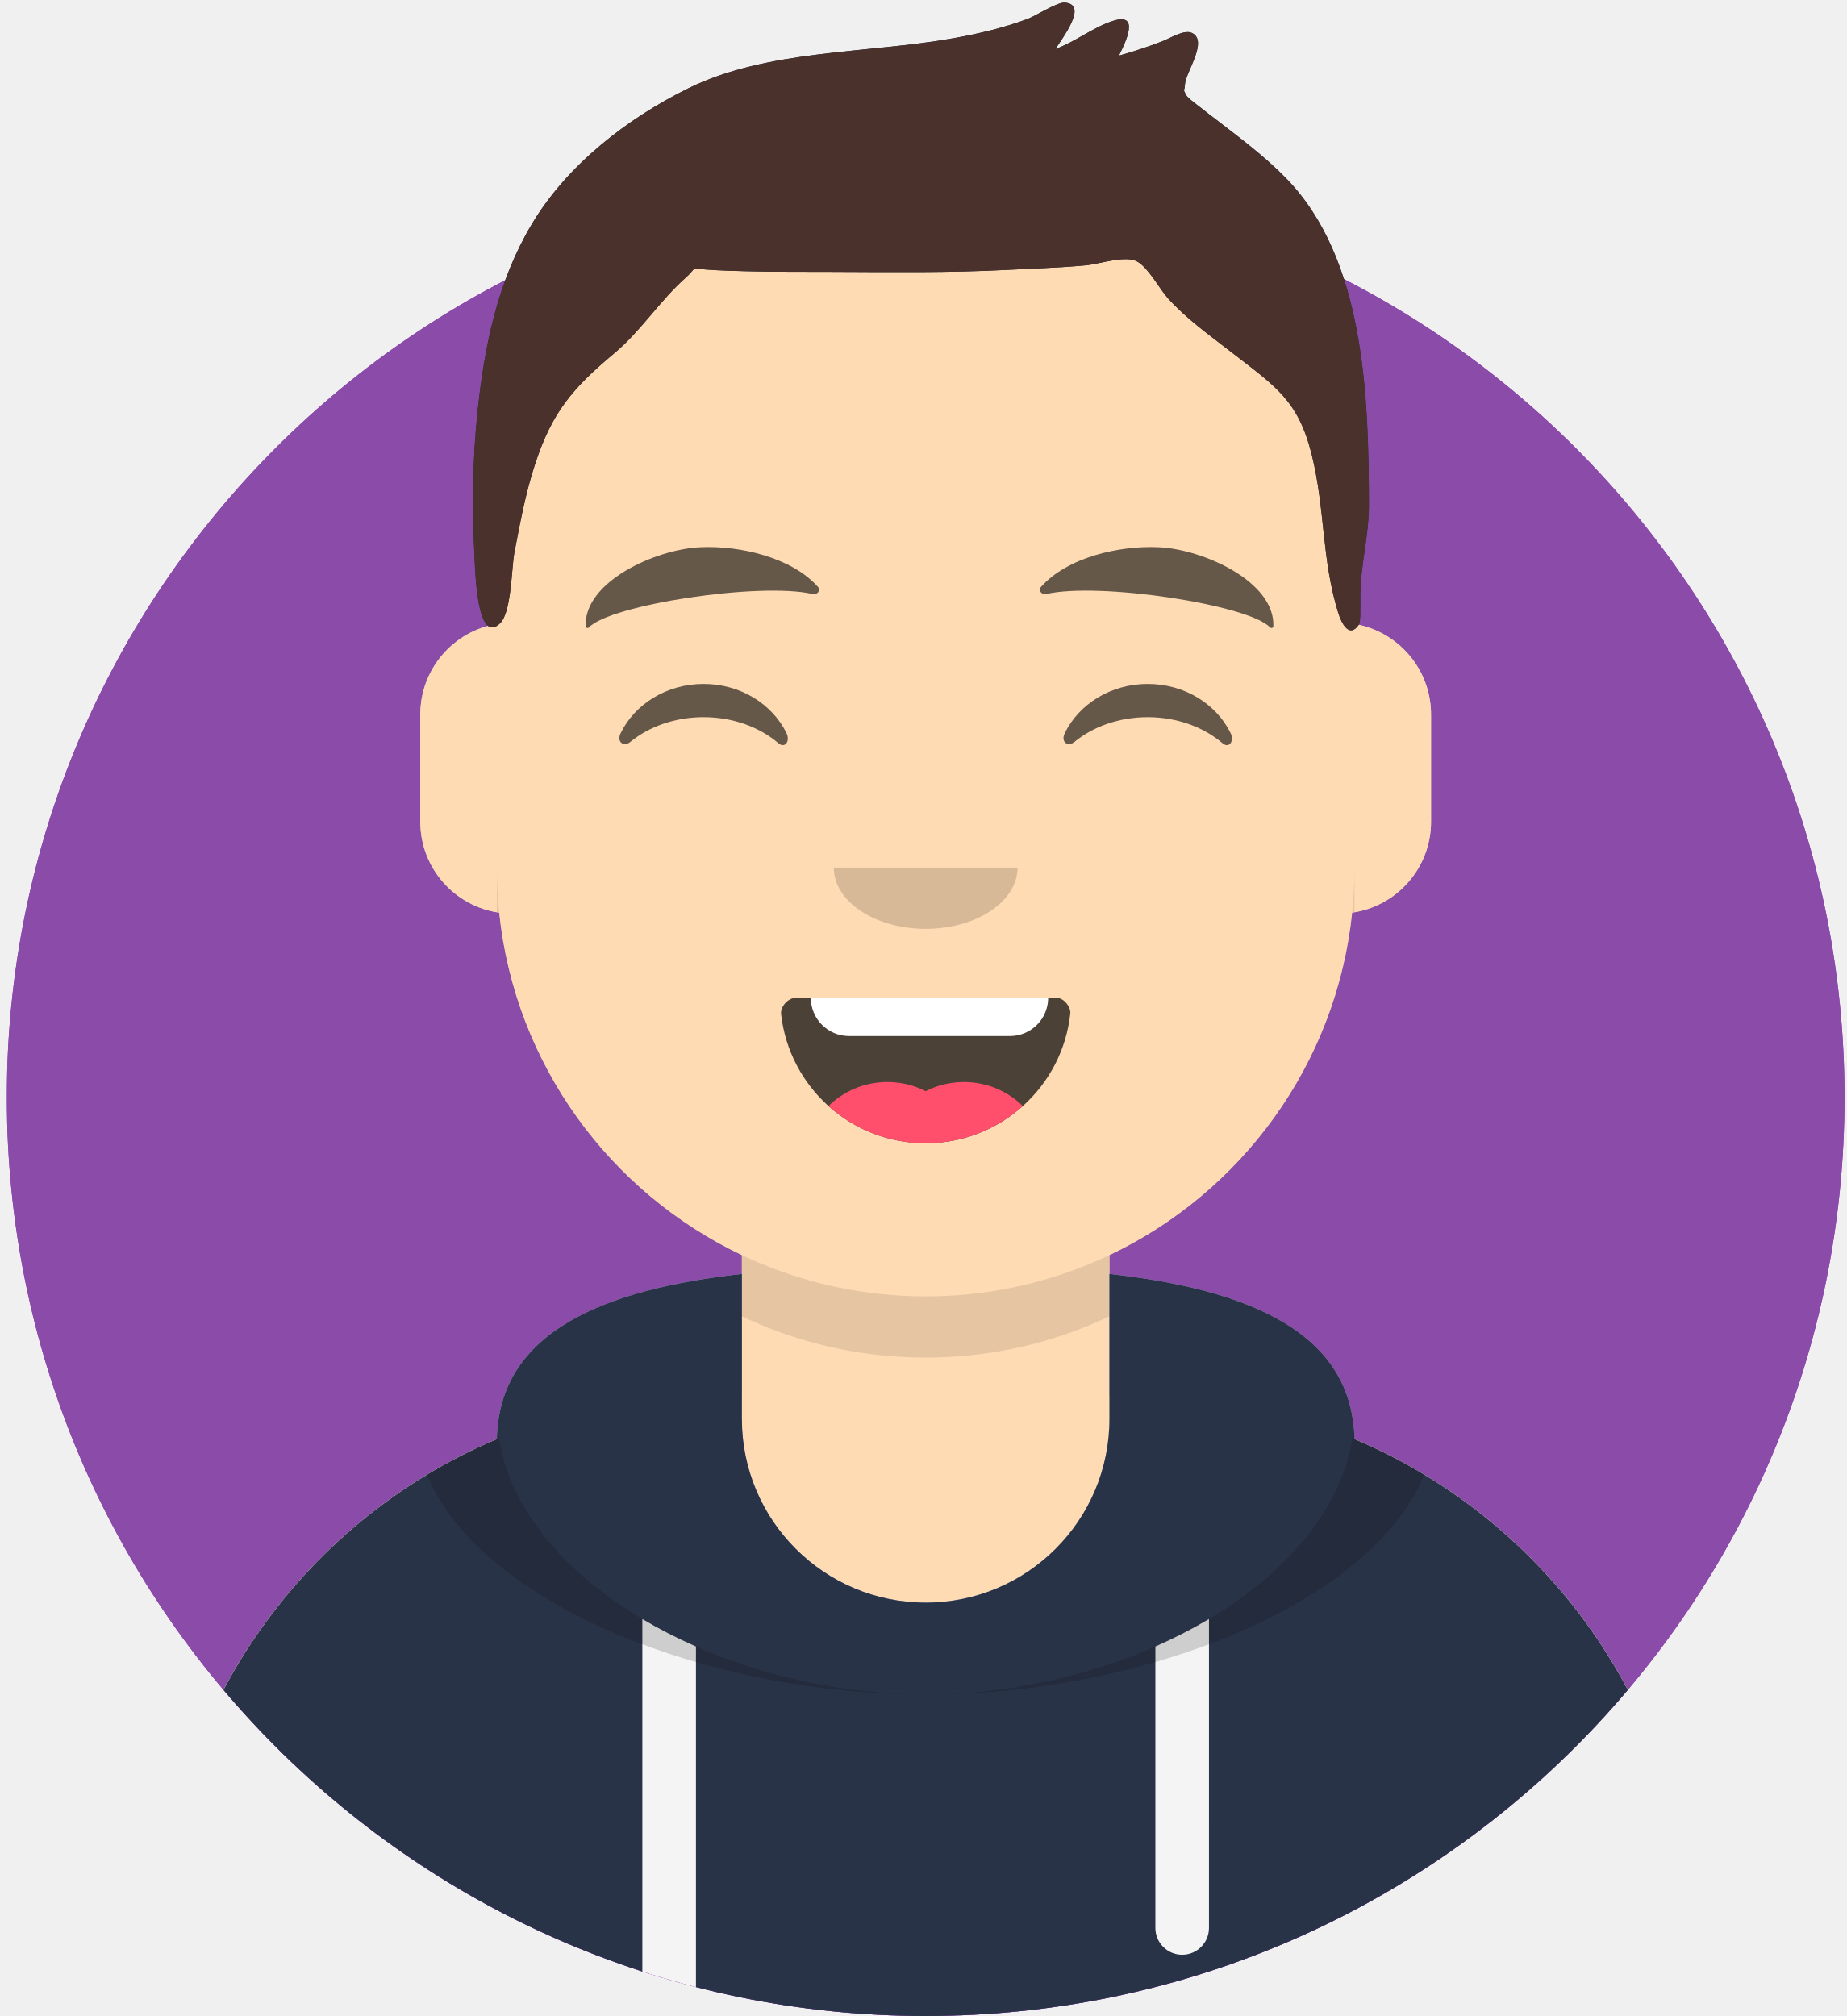
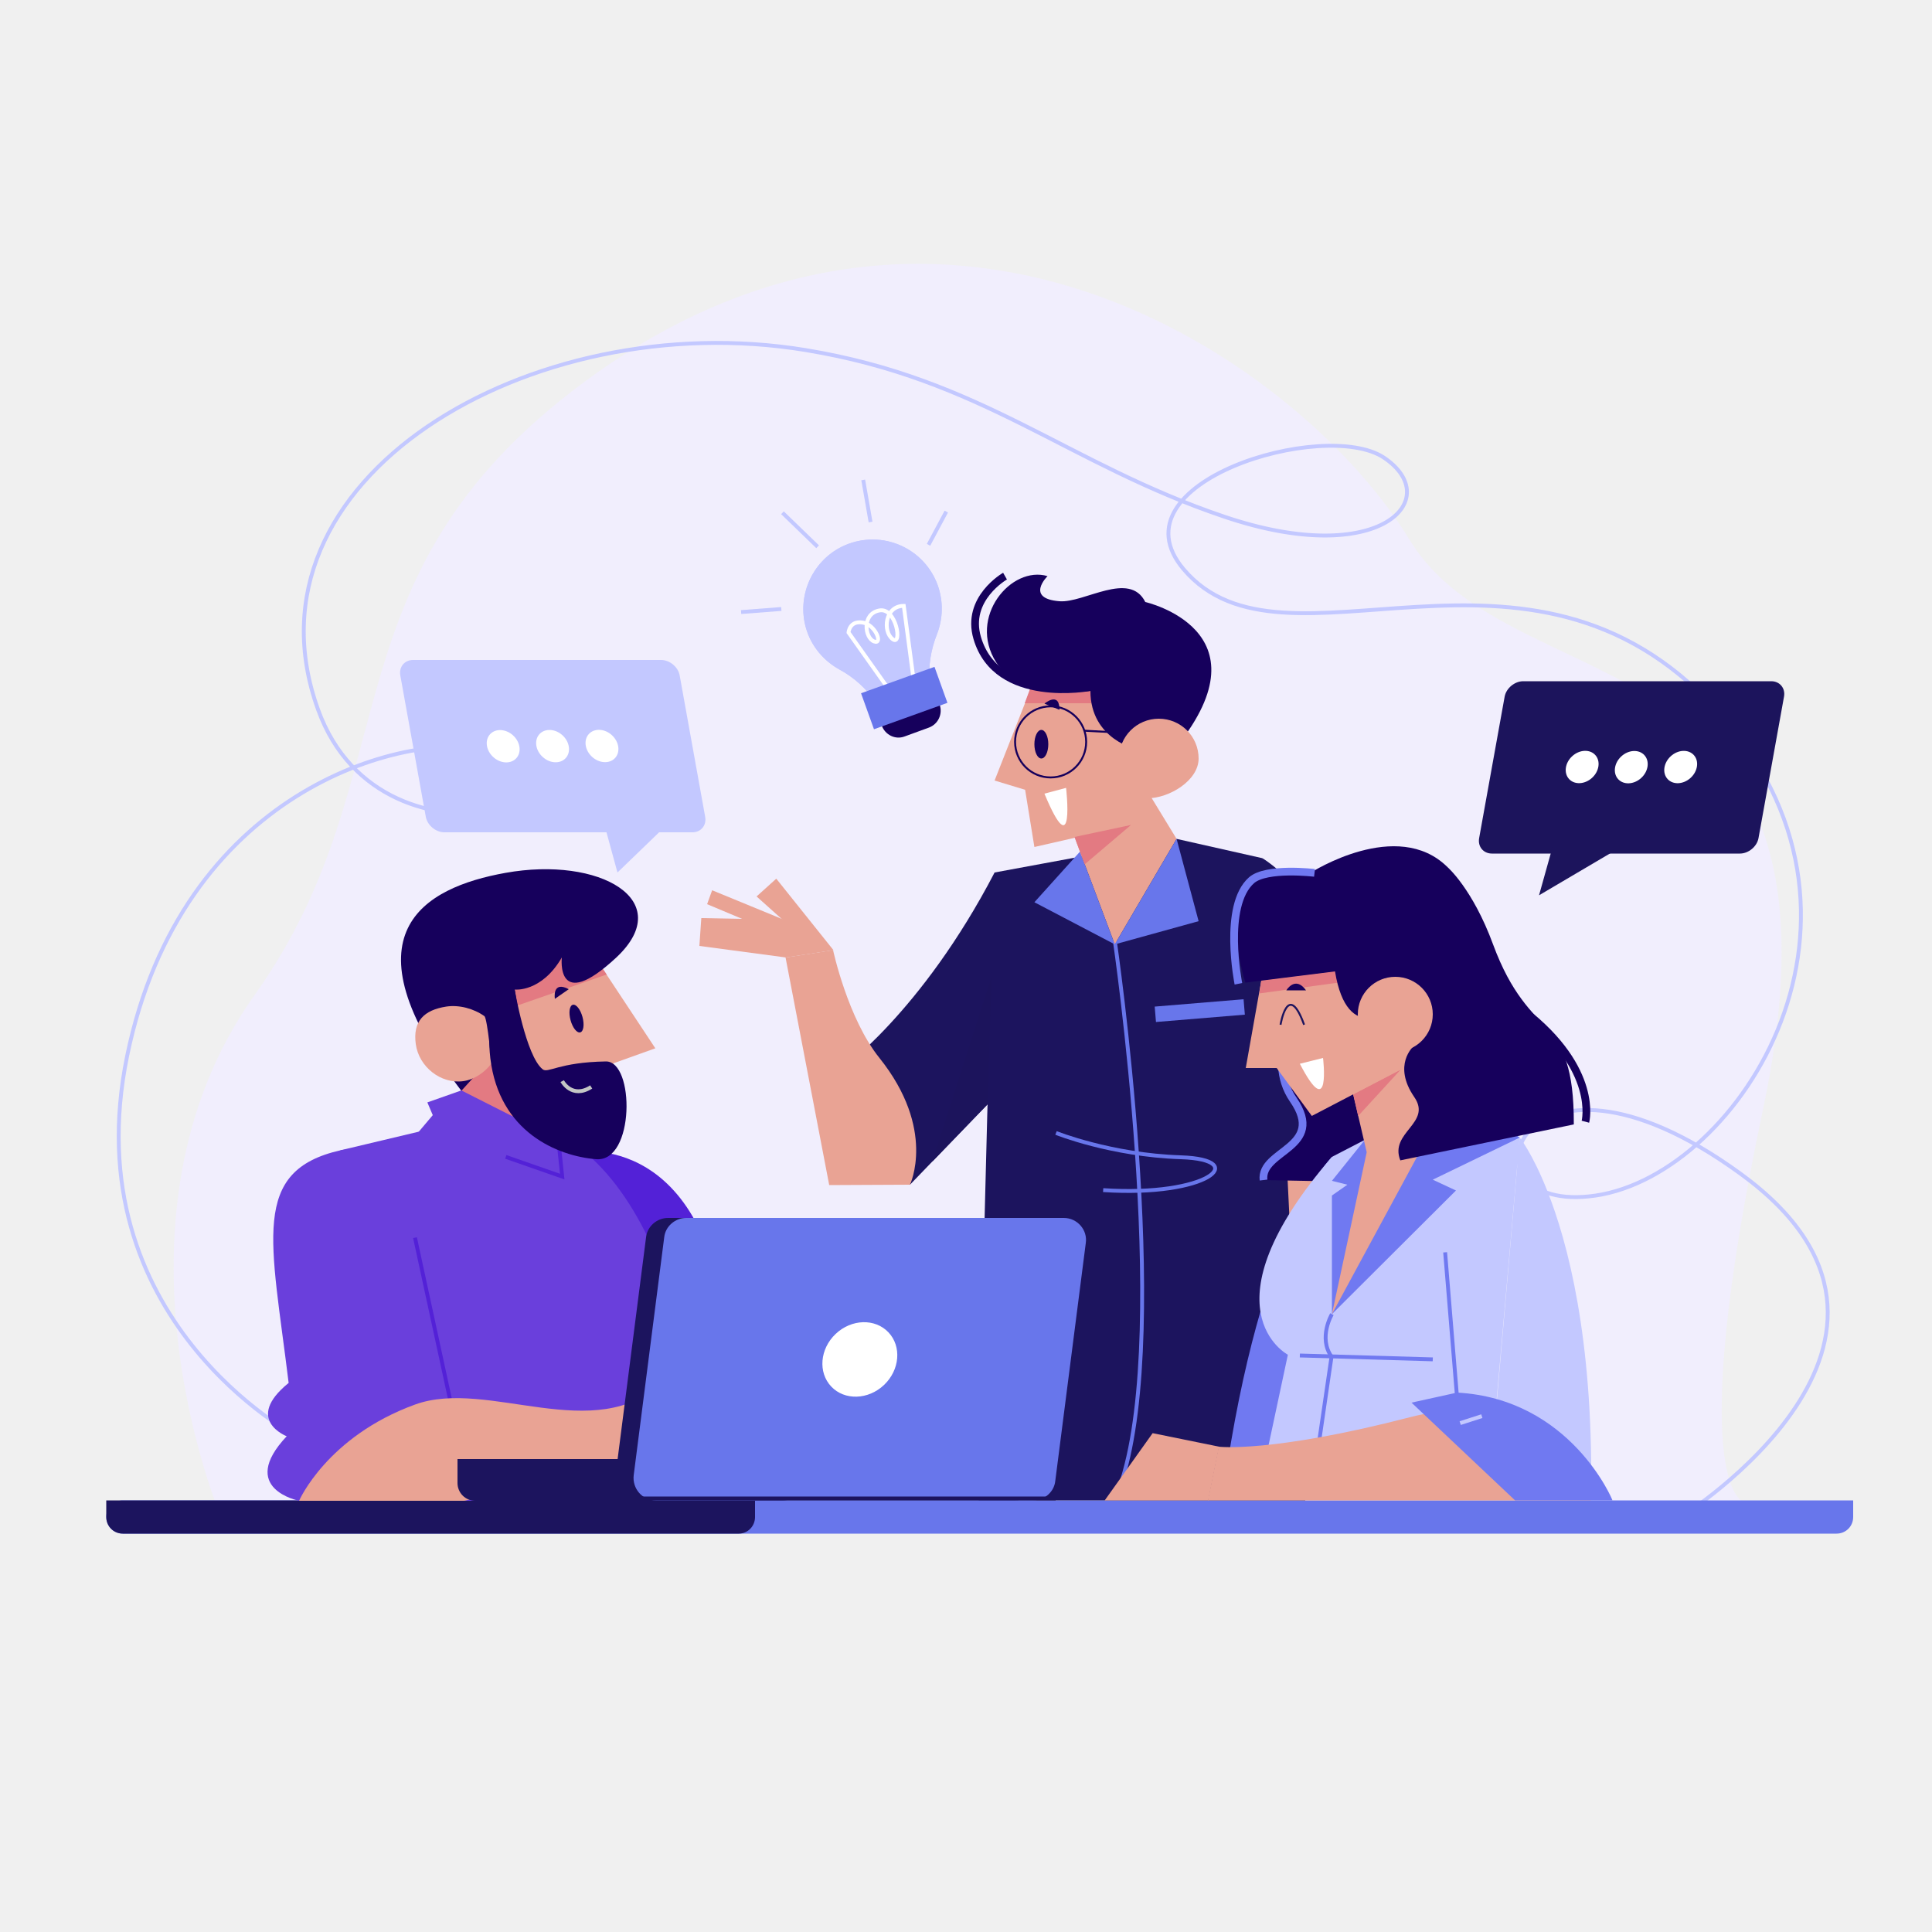
- <svg xmlns="http://www.w3.org/2000/svg" xmlns:xlink="http://www.w3.org/1999/xlink" width="217px" height="237px" viewBox="0 0 217 237" version="1.1">
-   <defs>
-     <circle id="path-1" cx="108" cy="108" r="108" />
-     <path d="M-3.19744231e-14,144 L-3.19744231e-14,-1.42108547e-14 L237.6,-1.42108547e-14 L237.6,144 L226.8,144 C226.8,203.647 178.447,252 118.8,252 C59.153,252 10.8,203.647 10.8,144 L10.8,144 L-3.19744231e-14,144 Z" id="path-3" />
-     <path d="M90,0 C117.835,-5.11323436e-15 140.4,22.565 140.4,50.4 L140.401,55.949 C145.508,56.807 149.4,61.249 149.4,66.6 L149.4,79.2 C149.4,84.647 145.367,89.152 140.125,89.893 C138.265,107.718 127.114,122.78 111.601,130.149 L111.6,146.7 L115.2,146.7 C150.988,146.7 180,175.712 180,211.5 L180,219.6 L0,219.6 L0,211.5 C-4.38277231e-15,175.712 29.012,146.7 64.8,146.7 L68.4,146.7 L68.4,130.15 C52.886,122.78 41.735,107.718 39.875,89.893 C34.633,89.152 30.6,84.647 30.6,79.2 L30.6,66.6 C30.6,61.249 34.492,56.806 39.6,55.949 L39.6,50.4 C39.6,22.565 62.165,5.11323436e-15 90,0 Z" id="path-5" />
-     <path d="M140.401,11.764 C156.691,13.587 169.2,18.597 169.2,31.569 L169.194,31.18 C192.467,41.01 208.8,64.047 208.8,90.9 L208.8,99 L28.8,99 L28.8,90.9 C28.8,64.047 45.133,41.01 68.406,31.18 C68.653,18.496 81.073,13.568 97.2,11.764 L97.2,28.8 C97.2,40.729 106.871,50.4 118.8,50.4 C130.729,50.4 140.4,40.729 140.4,28.8 L140.4,28.8 Z" id="path-7" />
-     <path d="M31.606,13.615 C32.558,22.158 39.803,28.8 48.6,28.8 C57.424,28.8 64.687,22.117 65.603,13.536 C65.676,12.845 64.905,11.7 63.938,11.7 C50.534,11.7 40.264,11.7 33.378,11.7 C32.406,11.7 31.511,12.761 31.606,13.615 Z" id="path-9" />
-     <rect id="path-11" x="0" y="0" width="237.6" height="252" />
-     <path d="M118.135,20.928 C115.651,18.39 112.767,16.236 109.962,14.076 C109.343,13.6 108.715,13.135 108.109,12.641 C107.972,12.528 106.563,11.519 106.394,11.148 C105.988,10.254 106.224,10.95 106.28,9.884 C106.35,8.535 109.1,4.727 107.048,3.854 C106.146,3.47 104.536,4.492 103.67,4.83 C101.977,5.49 100.263,6.054 98.512,6.54 C99.351,4.869 100.95,1.524 97.944,2.419 C95.603,3.116 93.421,4.91 91.068,5.753 C91.847,4.477 94.96,0.523 92.147,0.302 C91.271,0.233 88.724,1.875 87.782,2.226 C84.959,3.275 82.075,3.953 79.111,4.487 C69.033,6.304 57.248,5.786 47.923,10.374 C40.735,13.911 33.636,19.4 29.484,26.389 C25.481,33.125 23.984,40.498 23.146,48.217 C22.532,53.882 22.482,59.738 22.769,65.424 C22.863,67.287 23.073,75.874 25.779,73.273 C27.127,71.978 27.117,66.745 27.457,64.974 C28.133,61.451 28.783,57.911 29.91,54.5 C31.895,48.49 34.238,45.687 39.184,41.547 C42.359,38.89 44.588,35.3 47.625,32.62 C48.99,31.416 47.949,31.542 50.143,31.7 C51.616,31.806 53.097,31.846 54.574,31.885 C57.99,31.974 61.412,31.951 64.829,31.963 C71.711,31.988 78.561,32.085 85.437,31.725 C88.492,31.565 91.556,31.478 94.603,31.195 C96.306,31.038 99.326,29.947 100.728,30.78 C102.01,31.543 103.342,34.034 104.263,35.054 C106.438,37.464 109.032,39.305 111.576,41.282 C116.881,45.403 119.559,46.98 121.17,53.421 C122.775,59.838 122.325,65.791 124.312,72.106 C124.662,73.217 125.586,75.13 126.726,73.415 C126.937,73.096 126.883,71.345 126.883,70.337 C126.883,66.27 127.913,63.218 127.9,59.123 C127.849,46.674 127.447,30.442 118.135,20.928 Z" id="path-13" />
-   </defs>
-   <g id="Website" stroke="none" stroke-width="1" fill="none" fill-rule="evenodd">
-     <g id="mf-avatar" transform="translate(-10, -15)">
-       <g id="Circle" transform="translate(10.8, 36)">
-         <mask id="mask-2" fill="white">
-           <use xlink:href="#path-1" />
-         </mask>
-         <use id="Circle-Background" fill="#972dc2" xlink:href="#path-1" />
-         <g id="🖍-Circle-Color" mask="url(#mask-2)" fill="#8a4ca8">
-           <rect id="🖍Color" x="0" y="0" width="216.445" height="216" />
+ <svg xmlns="http://www.w3.org/2000/svg" version="1.1" id="Layer_1" x="0px" y="0px" viewBox="0 0 500 500" style="enable-background:new 0 0 500 500;" xml:space="preserve">
+   <style type="text/css">
+ 	.st0{fill:#F1EEFD;}
+ 	.st1{fill:none;stroke:#C3C8FF;stroke-miterlimit:10;}
+ 	.st2{fill:#6876EB;}
+ 	.st3{fill:#1C145E;}
+ 	.st4{fill:none;stroke:#6876EB;stroke-width:4;stroke-miterlimit:10;}
+ 	.st5{fill:none;stroke:#6876EB;stroke-miterlimit:10;}
+ 	.st6{fill:#E9A394;}
+ 	.st7{fill:#E37A82;}
+ 	.st8{fill:#16005C;}
+ 	.st9{fill:none;stroke:#16005C;stroke-width:2;stroke-miterlimit:10;}
+ 	.st10{fill:none;stroke:#16005C;stroke-width:0.5;stroke-miterlimit:10;}
+ 	.st11{fill:#1C145C;}
+ 	.st12{fill:#FFFFFF;}
+ 	.st13{fill:#5321D7;}
+ 	.st14{fill:#6A3FDC;}
+ 	.st15{fill:none;stroke:#5321D7;stroke-miterlimit:10;}
+ 	.st16{fill:none;stroke:#C4C6C5;stroke-miterlimit:10;}
+ 	.st17{fill:none;stroke:#1C145E;stroke-miterlimit:10;}
+ 	.st18{fill:none;stroke:#7079F1;stroke-width:2;stroke-miterlimit:10;}
+ 	.st19{fill:#7079F1;}
+ 	.st20{fill:#C3C8FF;}
+ 	.st21{fill:none;stroke:#7079F1;stroke-miterlimit:10;}
+ 	.st22{fill:none;stroke:#1C145E;stroke-width:0.5;stroke-miterlimit:10;}
+ 	.st23{fill:none;stroke:#FFFFFF;stroke-miterlimit:10;}
+ </style>
+   <g id="BACKGROUND">
+     <path class="st0" d="M57.2,392.6c0,0-32.7-77,8.7-135.1S82,147.8,154.6,96.4c93.3-66,183.3-0.9,210.2,43.3   c26.8,44.1,118,21.6,91.5,147.2c-20.6,97.4-5.2,101.7-5.2,101.7L57.2,392.6z" />
+     <path class="st1" d="M76.9,371.8c0,0-58-30.3-44-98.5s70.9-84.3,94.3-79.3c43.9,9.4-27.8,37.1-44.9-10.4   c-21.5-59.6,55.1-104.7,126.2-93c45.7,7.5,67.7,29.4,108.3,43.1c40.4,13.7,57.4-4.6,41.3-15.3c-15.3-10.1-70.8,6.4-51.8,28.9   c26.1,30.9,89-17,137.8,36.3s6.4,120.2-31.1,125.8c-37.5,5.6-21-48.2,37.5-5.6S435,392.6,435,392.6" />
+   </g>
+   <g id="OBJECTS">
+     <g>
+       <path class="st2" d="M475.3,396.9H31.8c-2.4,0-4.3-1.9-4.3-4.3l0,0c0-2.4,1.9-4.3,4.3-4.3h447.8v4.3    C479.6,395,477.7,396.9,475.3,396.9z" />
+       <path class="st3" d="M191.2,396.9H31.8c-2.4,0-4.3-1.9-4.3-4.3v-4.3h167.9v4.3C195.4,395,193.5,396.9,191.2,396.9z" />
+     </g>
+     <g>
+       <path class="st3" d="M257.4,225.8c-19,36.5-40.3,51.4-40.3,51.4l18.4,29.4l32.2-33.4L257.4,225.8z" />
+       <path class="st3" d="M304.5,217.1l-47.1,8.7c-3,89.1-4.1,162.5-4.1,162.5h84.5c0,0,2.5-136.4-11.1-166.2L304.5,217.1z" />
+       <line class="st4" x1="299" y1="262.5" x2="322" y2="260.6" />
+       <path class="st5" d="M288.5,243.4c0,0,14.6,99.4,1.9,139.6" />
+       <path class="st5" d="M273.3,293.2c0,0,14.1,5.7,32.3,6.3s6.9,10.3-20.1,8.5" />
+       <polygon class="st6" points="276.9,213.5 288.5,244.4 304.5,217.1 294,199.9   " />
+       <polygon class="st2" points="288.5,244.4 310.2,238.4 304.5,217.1   " />
+       <polygon class="st2" points="279.5,220.4 267.7,233.5 288.5,244.4   " />
+       <path class="st6" d="M235.5,306.6c0,0,6.9-14.3-7.9-32.8c-8.2-10.2-12-27.9-12-27.9l-12.3,1.9l11.3,58.9L235.5,306.6L235.5,306.6z    " />
+       <polygon class="st6" points="200.9,227.4 195.8,232 202.5,238 181.5,237.6 181,244.8 203.4,247.8 215.7,245.9   " />
+       <polygon class="st6" points="204.5,238.7 184.3,230.4 183,234 199.9,241.1   " />
+       <path class="st3" d="M326.7,222.1c0,0,27.2,15.5,35.8,73.4l-31.5,7.6L326.7,222.1z" />
+       <g>
+         <polygon class="st6" points="267.7,175.8 257.4,202 265.3,204.4 267.7,219.2 292.7,213.5 296.4,173.3    " />
+         <polygon class="st7" points="284.4,182 265.2,182 267.3,176.3 284.4,175.3    " />
+         <path class="st8" d="M294.4,194c0,0-12.2-2.5-12.2-15.2c0,0-18.1,2.5-24.4-7.4c-7.4-11.7,3.9-25.1,13.3-22.3c0,0-5.9,5.8,3.1,6.5     c6.4,0.5,18.1-8,22.2,0.2c0,0,32.2,7.3,8.2,37.3L294.4,194z" />
+         <path class="st9" d="M282.2,177.8c0,0-24.2,4.7-29.3-12.7c-3-10.2,7.2-16,7.2-16" />
+         <g>
+           <circle class="st10" cx="271.9" cy="192" r="9.2" />
+           <line class="st10" x1="280.6" y1="189.1" x2="293.6" y2="189.8" />
+         </g>
+         <path class="st6" d="M310.2,196.3c0,5.7-7.6,10.3-13.3,10.3s-7.3-4.6-7.3-10.3s4.6-10.3,10.3-10.3     C305.6,186,310.2,190.6,310.2,196.3z" />
+       </g>
+       <polygon class="st6" points="358.7,296.5 358.7,343.8 335.1,343.8 333.1,302.6   " />
+       <polygon class="st11" points="255.6,285.8 256.6,252.8 241.3,300.6   " />
+       <polygon class="st7" points="278.1,216.6 292.7,213.5 280.7,223.7   " />
+       <ellipse class="st8" cx="269.5" cy="192.6" rx="1.8" ry="3.7" />
+       <path class="st8" d="M274.2,183.7c0-4.9-3.9-1.6-3.9-1.6L274.2,183.7z" />
+       <path class="st12" d="M270.3,205.4l5.6-1.5C275.9,203.9,278.3,224.6,270.3,205.4z" />
+     </g>
+     <g>
+       <path class="st13" d="M150.2,298.1c0,0,37.6-5.8,38.4,59.8c0.1,10.6,6.9,30.5,6.9,30.5h-34.1L150.2,298.1z" />
+       <path class="st14" d="M110.8,292.3l-22.7,5.4l6.9,90.7h88.5c0,0-3-71.8-36.3-93.3L110.8,292.3z" />
+       <path class="st14" d="M88.1,297.7C64.7,303,70.2,321,74.7,357.9c-11.7,9.5-0.5,13.8-0.5,13.8c-12.8,13.6,3.2,16.7,3.2,16.7h42.8    C120.2,388.4,111.6,292.3,88.1,297.7z" />
+       <line class="st15" x1="117.6" y1="367.4" x2="107.4" y2="320.3" />
+       <path class="st6" d="M77.4,388.4c0,0,7.2-16.6,30-24.9c18.9-6.9,46.6,11,64.3-6l3.3,19.2l-54.9,11.7H77.4z" />
+       <g>
+         <g>
+           <polygon class="st6" points="152.6,245.6 169.6,271.3 158.7,275.2 156.8,296.1 124.2,284.8 127.3,242.2     " />
+           <polygon class="st7" points="127.5,272.6 110.8,292.3 132.2,318.5 141.9,287.9     " />
+           <polygon class="st7" points="133.1,260.5 157,252.2 152.6,245.6 129.1,248     " />
+           <path class="st8" d="M131,269.5c0,0,7.2,14.5,2.2-13.4c0,0,6.9,0.8,12.2-8.3c0,0-1.7,14.7,14.1,0c15.8-14.8-4.3-26.3-28.7-21.9      c-21.2,3.8-42.4,15.7-11.4,56.4L131,269.5z" />
+           <path class="st6" d="M127.2,275.2c-1.6,2.2-4.4,4.2-7.3,4.6c-5.8,0.8-11.5-3.7-12.3-9.6s2.1-8.8,7.9-9.7      c3.3-0.5,7.1,0.5,9.9,2.5C126.2,264.1,127.2,275.2,127.2,275.2z" />
+           <ellipse transform="matrix(0.9651 -0.2619 0.2619 0.9651 -63.8267 48.2826)" class="st8" cx="149.2" cy="263.6" rx="1.6" ry="3.7" />
+           <path class="st8" d="M143.6,258.5c0,0-0.8-4.8,3.6-2.5L143.6,258.5z" />
+         </g>
+         <polygon class="st14" points="108.2,293.1 112,288.6 110.6,285.3 119.4,282.2 144.5,294.9 145.5,304.5 141.2,303.2 134.3,329.1         " />
+         <polyline class="st15" points="130.9,299.4 145.5,304.5 144.5,294.9    " />
+         <path class="st8" d="M133.2,256.1c0,0,2.9,17.1,7.2,20.6c1.4,1.2,4.1-1.8,16.4-2c7.5-0.1,7.5,26.1-2.5,25.3s-25.1-7-27.4-26.1     C125,257.1,133.2,256.1,133.2,256.1z" />
+         <path class="st16" d="M145.5,279.8c0,0,2.5,4.7,7.5,1.5" />
+       </g>
+     </g>
+     <g>
+       <path class="st3" d="M202.4,377.6h-84v6.2c0,2.5,2,4.6,4.6,4.6h79.4c2.5,0,4.6-2,4.6-4.6v-1.7C207,379.6,204.9,377.6,202.4,377.6z    " />
+       <g>
+         <path class="st3" d="M270.6,315.2h-97.7c-2.9,0-5.4,2.2-5.7,5l-7.9,61.6c-0.4,3.4,2.2,6.5,5.7,6.5h97.7c2.9,0,5.4-2.2,5.7-5     l7.9-61.6C276.8,318.3,274.1,315.2,270.6,315.2z" />
+         <path class="st2" d="M275.3,315.2h-97.7c-2.9,0-5.4,2.2-5.7,5l-7.9,61.6c-0.4,3.4,2.2,6.5,5.7,6.5h97.7c2.9,0,5.4-2.2,5.7-5     l7.9-61.6C281.5,318.3,278.8,315.2,275.3,315.2z" />
+         <ellipse transform="matrix(0.7254 -0.6883 0.6883 0.7254 -181.0193 249.7724)" class="st12" cx="222.5" cy="351.8" rx="10.2" ry="9.1" />
+       </g>
+       <line class="st17" x1="273.2" y1="387.8" x2="151.6" y2="387.8" />
+     </g>
+     <g>
+       <g>
+         <g>
+           <path class="st8" d="M326.9,305.4l40.4,0.8l-9.1-49.4l-21.5,2.4c0,0-9.7,14.3-2,25.4C343.3,297.1,326,297.5,326.9,305.4z" />
+           <path class="st18" d="M336.7,259.2c0,0-9.7,14.3-2,25.4c8.6,12.5-8.6,13-7.7,20.8" />
+         </g>
+         <path class="st19" d="M344.7,299.4c0,0-18.4,18-28,85.9h20.4L344.7,299.4z" />
+         <path class="st20" d="M393.3,294.4l-8,90.9h-59.4l7.4-34.7c0,0-22.6-11.8,11.4-51.2l8.5-4.4l36.8-2.8L393.3,294.4z" />
+         <path class="st21" d="M344.7,340.1c0,0-3.6,6.1-0.1,11l-5,34.2" />
+         <line class="st21" x1="336.4" y1="350.8" x2="370.8" y2="351.8" />
+         <line class="st21" x1="377.6" y1="367.9" x2="374" y2="324.1" />
+         <path class="st20" d="M393.3,294.4c0,0,3.3,4.1,7.1,13.7c5.4,13.6,11.8,38.1,11.4,77.3h-26.4L393.3,294.4z" />
+         <path class="st6" d="M411.7,388.3c0,0-13.2-30.2-46.5-21.6c-36.3,9.4-49.8,7.7-49.8,7.7l-2.8,13.9L411.7,388.3L411.7,388.3z" />
+         <g>
+           <path class="st19" d="M377.1,360.4l-11.8,2.6l26.8,25.3h25.2C417.4,388.3,406.5,362,377.1,360.4z" />
+           <line class="st1" x1="377.9" y1="368.3" x2="383.5" y2="366.5" />
+         </g>
+         <polygon class="st6" points="315.5,374.4 298.3,370.9 285.9,388.3 312.7,388.3    " />
+         <polygon class="st19" points="344.7,340.1 376.8,308.1 370.8,305.3 393.3,294.4 383,287.8 359,287.8 344.7,305.6 348.7,306.6      344.7,309.4    " />
+         <g>
+           <polygon class="st6" points="367.1,298.7 377.6,291.5 366.3,266.2 348.8,277.2 353.7,298.2 344.7,340.1     " />
+           <polygon class="st7" points="350.2,283.2 362.5,276.8 351.5,288.8     " />
+           <polygon class="st6" points="327.7,246.6 322.4,276.4 330.4,276.4 339.5,288.8 362.5,276.8 346.4,240.9     " />
+           <polygon class="st7" points="326.4,253.8 325.9,257.1 347.1,254.2 346.8,250.1     " />
+           <path class="st8" d="M386.4,244.4c-5.3-14.4-11.8-20-11.8-20c-13-12.9-35.3,1.4-35.3,1.4c-28.5-6.9-17,28.5-17,28.5l23.2-2.9      c3.2,19.5,14.9,9.6,14.9,9.6l5.4,9.8c0,0-5.5,4.8,0.2,13.1c4.7,6.8-6.5,9.1-3.6,16.4l44.9-9.3      C407.4,261.6,396,270.4,386.4,244.4z" />
+           <path class="st18" d="M320.5,254.6c0,0-4.1-20.2,3.4-26.8c3.9-3.4,16.3-1.9,16.3-1.9" />
+           <path class="st9" d="M410.3,290.3c0,0,3.6-13.5-16-28.7" />
+           <circle class="st6" cx="361.1" cy="262.5" r="9.7" />
        </g>
      </g>
-       <mask id="mask-4" fill="white">
-         <use xlink:href="#path-3" />
-       </mask>
-       <g id="Mask" />
-       <g id="Avataaar" mask="url(#mask-4)">
-         <g id="Body" transform="translate(28.8, 32.4)">
-           <mask id="mask-6" fill="white">
-             <use xlink:href="#path-5" />
-           </mask>
-           <use fill="#D0C6AC" xlink:href="#path-5" />
-           <g id="Skin/👶🏻-05-Pale" mask="url(#mask-6)" fill="#FFDBB4">
-             <g transform="translate(-28.8, 0)" id="Color">
-               <rect x="0" y="0" width="238.384" height="220.355" />
-             </g>
-           </g>
-           <path d="M39.6,84.6 C39.6,112.435 62.165,135 90,135 C117.835,135 140.4,112.435 140.4,84.6 L140.4,84.6 L140.4,91.8 C140.4,119.635 117.835,142.2 90,142.2 C62.165,142.2 39.6,119.635 39.6,91.8 Z" id="Neck-Shadow" fill-opacity="0.1" fill="#000000" mask="url(#mask-6)" />
-         </g>
-         <g id="Clothing/Hoodie" transform="translate(0, 153)">
-           <mask id="mask-8" fill="white">
-             <use xlink:href="#path-7" />
-           </mask>
-           <use id="Hoodie" fill="#B7C1DB" fill-rule="evenodd" xlink:href="#path-7" />
-           <g id="Color/Palette/Slate" mask="url(#mask-8)" fill="#293347" fill-rule="evenodd">
-             <rect id="🖍Color" x="0" y="0" width="238.491" height="99" />
-           </g>
-           <path d="M91.8,55.565 L91.8,99 L85.5,99 L85.499,52.335 C87.483,53.514 89.592,54.594 91.8,55.565 Z M152.101,52.334 L152.1,88.65 C152.1,90.39 150.69,91.8 148.95,91.8 C147.21,91.8 145.8,90.39 145.8,88.65 L145.801,55.565 C148.009,54.594 150.118,53.513 152.101,52.334 Z" id="Straps" fill="#F4F4F4" fill-rule="evenodd" mask="url(#mask-8)" />
-           <path d="M155.733,11.451 C169.28,14.013 178.65,19.118 178.65,29.077 C178.65,46.818 148.916,61.2 118.8,61.2 C88.684,61.2 58.95,46.818 58.95,29.077 C58.95,19.118 68.32,14.013 81.867,11.451 C73.689,14.466 68.4,19.534 68.4,27.969 C68.4,46.322 93.439,61.2 118.8,61.2 C144.161,61.2 169.2,46.322 169.2,27.969 C169.2,19.71 164.13,14.679 156.241,11.642 Z" id="Shadow" fill-opacity="0.16" fill="#000000" fill-rule="evenodd" mask="url(#mask-8)" />
-         </g>
-         <g id="Face" transform="translate(68.4, 73.8)">
-           <g id="Mouth/Smile" transform="translate(1.8, 46.8)">
-             <mask id="mask-10" fill="white">
-               <use xlink:href="#path-9" />
-             </mask>
-             <use id="Mouth" fill-opacity="0.7" fill="#000000" fill-rule="evenodd" xlink:href="#path-9" />
-             <path d="M39.6,1.8 L58.5,1.8 C60.985,1.8 63,3.815 63,6.3 L63,11.7 C63,14.185 60.985,16.2 58.5,16.2 L39.6,16.2 C37.115,16.2 35.1,14.185 35.1,11.7 L35.1,6.3 C35.1,3.815 37.115,1.8 39.6,1.8 Z" id="Teeth" fill="#FFFFFF" fill-rule="evenodd" mask="url(#mask-10)" />
-             <g id="Tongue" stroke-width="1" fill-rule="evenodd" mask="url(#mask-10)" fill="#FF4F6D">
-               <g transform="translate(34.2, 21.6)">
-                 <circle cx="9.9" cy="9.9" r="9.9" />
-                 <circle cx="18.9" cy="9.9" r="9.9" />
-               </g>
-             </g>
-           </g>
-           <g id="Nose/Default" transform="translate(25.2, 36)" fill="#000000" fill-opacity="0.16">
-             <path d="M14.4,7.2 C14.4,11.176 19.235,14.4 25.2,14.4 L25.2,14.4 C31.165,14.4 36,11.176 36,7.2" id="Nose" />
-           </g>
-           <g id="Eyes/Happy-😁" transform="translate(0, 7.2)" fill="#000000" fill-opacity="0.6">
-             <path d="M14.544,20.203 C16.206,16.784 19.948,14.4 24.298,14.4 C28.632,14.4 32.363,16.767 34.034,20.166 C34.53,21.176 33.824,22.003 33.112,21.39 C30.906,19.494 27.773,18.309 24.298,18.309 C20.931,18.309 17.886,19.421 15.694,21.214 C14.892,21.87 14.058,21.203 14.544,20.203 Z" id="Squint" />
-             <path d="M66.744,20.203 C68.406,16.784 72.148,14.4 76.498,14.4 C80.832,14.4 84.563,16.767 86.234,20.166 C86.73,21.176 86.024,22.003 85.312,21.39 C83.106,19.494 79.973,18.309 76.498,18.309 C73.131,18.309 70.086,19.421 67.894,21.214 C67.092,21.87 66.258,21.203 66.744,20.203 Z" id="Squint" />
-           </g>
-           <g id="Eyebrow/Natural/Default-Natural" fill="#000000" fill-opacity="0.6">
-             <path d="M23.435,5.589 C18.25,6.285 10.164,10.805 10.84,16.036 C10.862,16.207 11.121,16.261 11.233,16.118 C13.471,13.248 30.774,9.033 37.075,9.913 C37.652,9.994 38.032,9.399 37.639,9.027 C34.269,5.845 28.08,4.961 23.435,5.589" id="Eyebrow" transform="translate(24.3, 10.8) rotate(5) translate(-24.3, -10.8) " />
-             <path d="M76.535,5.589 C71.35,6.285 63.264,10.805 63.94,16.036 C63.962,16.207 64.221,16.261 64.333,16.118 C66.571,13.248 83.874,9.033 90.175,9.913 C90.752,9.994 91.132,9.399 90.739,9.027 C87.369,5.845 81.18,4.961 76.535,5.589" id="Eyebrow" transform="translate(77.4, 10.8) scale(-1, 1) rotate(5) translate(-77.4, -10.8) " />
+       <path class="st12" d="M336.4,275.3l6-1.5C342.4,273.8,344.5,290.9,336.4,275.3z" />
+       <g>
+         <path class="st22" d="M331.4,265.2c0,0,1.9-11.6,6.1,0" />
+         <path class="st8" d="M332.9,256.3c0,0,2.3-3.9,5.1,0H332.9z" />
+       </g>
+     </g>
+     <g>
+       <g>
+         <path class="st20" d="M242.7,151.5c-3.5-9.7-14.4-14.5-24-10.4c-8.3,3.6-12.6,12.9-10.1,21.5c1.4,4.8,4.7,8.5,8.7,10.7     c3.7,2,6.9,4.9,9.3,8.4l0.7,1l13.4-4.8l-0.1-1.2c-0.4-4.3,0.3-8.6,1.9-12.6C244,160.2,244.2,155.8,242.7,151.5z" />
+         <path class="st20" d="M242.7,151.5c-3.5-9.7-14.4-14.5-24-10.4c-8.3,3.6-12.6,12.9-10.1,21.5c1.4,4.8,4.7,8.5,8.7,10.7     c3.7,2,6.9,4.9,9.3,8.4l0.7,1l13.4-4.8l-0.1-1.2c-0.4-4.3,0.3-8.6,1.9-12.6C244,160.2,244.2,155.8,242.7,151.5z" />
+         <path class="st23" d="M230.3,178.8l-10.7-15.1c0,0,0.2-3.1,3.6-2.6s5.4,5.8,3,4.9s-3.2-7.1,1.3-8c4.5-1,6.1,9.4,3.5,7.4     s-2-8.6,2.9-8.6l2.9,21.8" />
+         <path class="st8" d="M240.4,188.3l-6.3,2.3c-2.4,0.9-5-0.4-5.9-2.8l-1.3-3.7c-0.9-2.4,0.4-5,2.8-5.9l6.3-2.3     c2.4-0.9,5,0.4,5.9,2.8l1.3,3.7C244,184.8,242.8,187.4,240.4,188.3z" />
+         <rect x="223.9" y="175.7" transform="matrix(0.941 -0.3383 0.3383 0.941 -47.2921 89.8242)" class="st2" width="20.2" height="9.9" />
+       </g>
+       <line class="st1" x1="225.3" y1="135.1" x2="223.4" y2="124.2" />
+       <line class="st1" x1="211.6" y1="141.5" x2="202.5" y2="132.7" />
+       <line class="st1" x1="202.2" y1="157.6" x2="191.8" y2="158.4" />
+       <line class="st1" x1="240.3" y1="141" x2="244.9" y2="132.4" />
+     </g>
+     <g>
+       <g>
+         <g>
+           <path class="st11" d="M386.1,220.9h64.2c2.2,0,4.4-1.8,4.8-4l6.6-36.6c0.4-2.2-1.1-4-3.3-4h-64.2c-2.2,0-4.4,1.8-4.8,4      l-6.6,36.6C382.4,219.1,383.9,220.9,386.1,220.9z" />
+           <g>
+             <ellipse transform="matrix(0.7383 -0.6744 0.6744 0.7383 -20.0677 345.3213)" class="st12" cx="435" cy="198.5" rx="4.6" ry="3.8" />
+             <ellipse transform="matrix(0.7383 -0.6744 0.6744 0.7383 -23.4056 336.7172)" class="st12" cx="422.2" cy="198.5" rx="4.6" ry="3.8" />
+             <ellipse transform="matrix(0.7383 -0.6744 0.6744 0.7383 -26.7437 328.113)" class="st12" cx="409.5" cy="198.5" rx="4.6" ry="3.8" />
          </g>
        </g>
-         <g id="Top">
-           <mask id="mask-12" fill="white">
-             <use xlink:href="#path-11" />
-           </mask>
-           <g id="Mask" />
-           <g mask="url(#mask-12)">
-             <g transform="translate(43, 15)">
-               <mask id="mask-14" fill="white">
-                 <use xlink:href="#path-13" />
-               </mask>
-               <use id="Short-Hair" stroke="none" fill="#1F3140" fill-rule="evenodd" xlink:href="#path-13" />
-               <g id="Color/Hair/Brown-Dark" stroke="none" fill="none" mask="url(#mask-14)" fill-rule="evenodd">
-                 <g transform="translate(-43.1, -15)" fill="#4A312C" id="Color">
-                   <rect x="0" y="0" width="239.107" height="252.406" />
-                 </g>
-               </g>
-             </g>
+         <polygon class="st11" points="420.7,218.5 398.3,231.7 402.3,217.4    " />
+       </g>
+       <g>
+         <g>
+           <path class="st20" d="M179.2,215.4H115c-2.2,0-4.4-1.8-4.8-4l-6.6-36.6c-0.4-2.2,1.1-4,3.3-4h64.2c2.2,0,4.4,1.8,4.8,4l6.6,36.6      C182.9,213.6,181.4,215.4,179.2,215.4z" />
+           <g>
+             <ellipse transform="matrix(0.6744 -0.7383 0.7383 0.6744 -100.1522 159.0261)" class="st12" cx="130.2" cy="193.1" rx="3.8" ry="4.6" />
+             <ellipse transform="matrix(0.6744 -0.7383 0.7383 0.6744 -95.9988 168.4449)" class="st12" cx="143" cy="193.1" rx="3.8" ry="4.6" />
+             <ellipse transform="matrix(0.6744 -0.7383 0.7383 0.6744 -91.8462 177.8639)" class="st12" cx="155.8" cy="193.1" rx="3.8" ry="4.6" />
          </g>
        </g>
+         <polygon class="st20" points="156.3,213 159.8,225.8 174,212.1    " />
      </g>
    </g>
  </g>
</svg>
